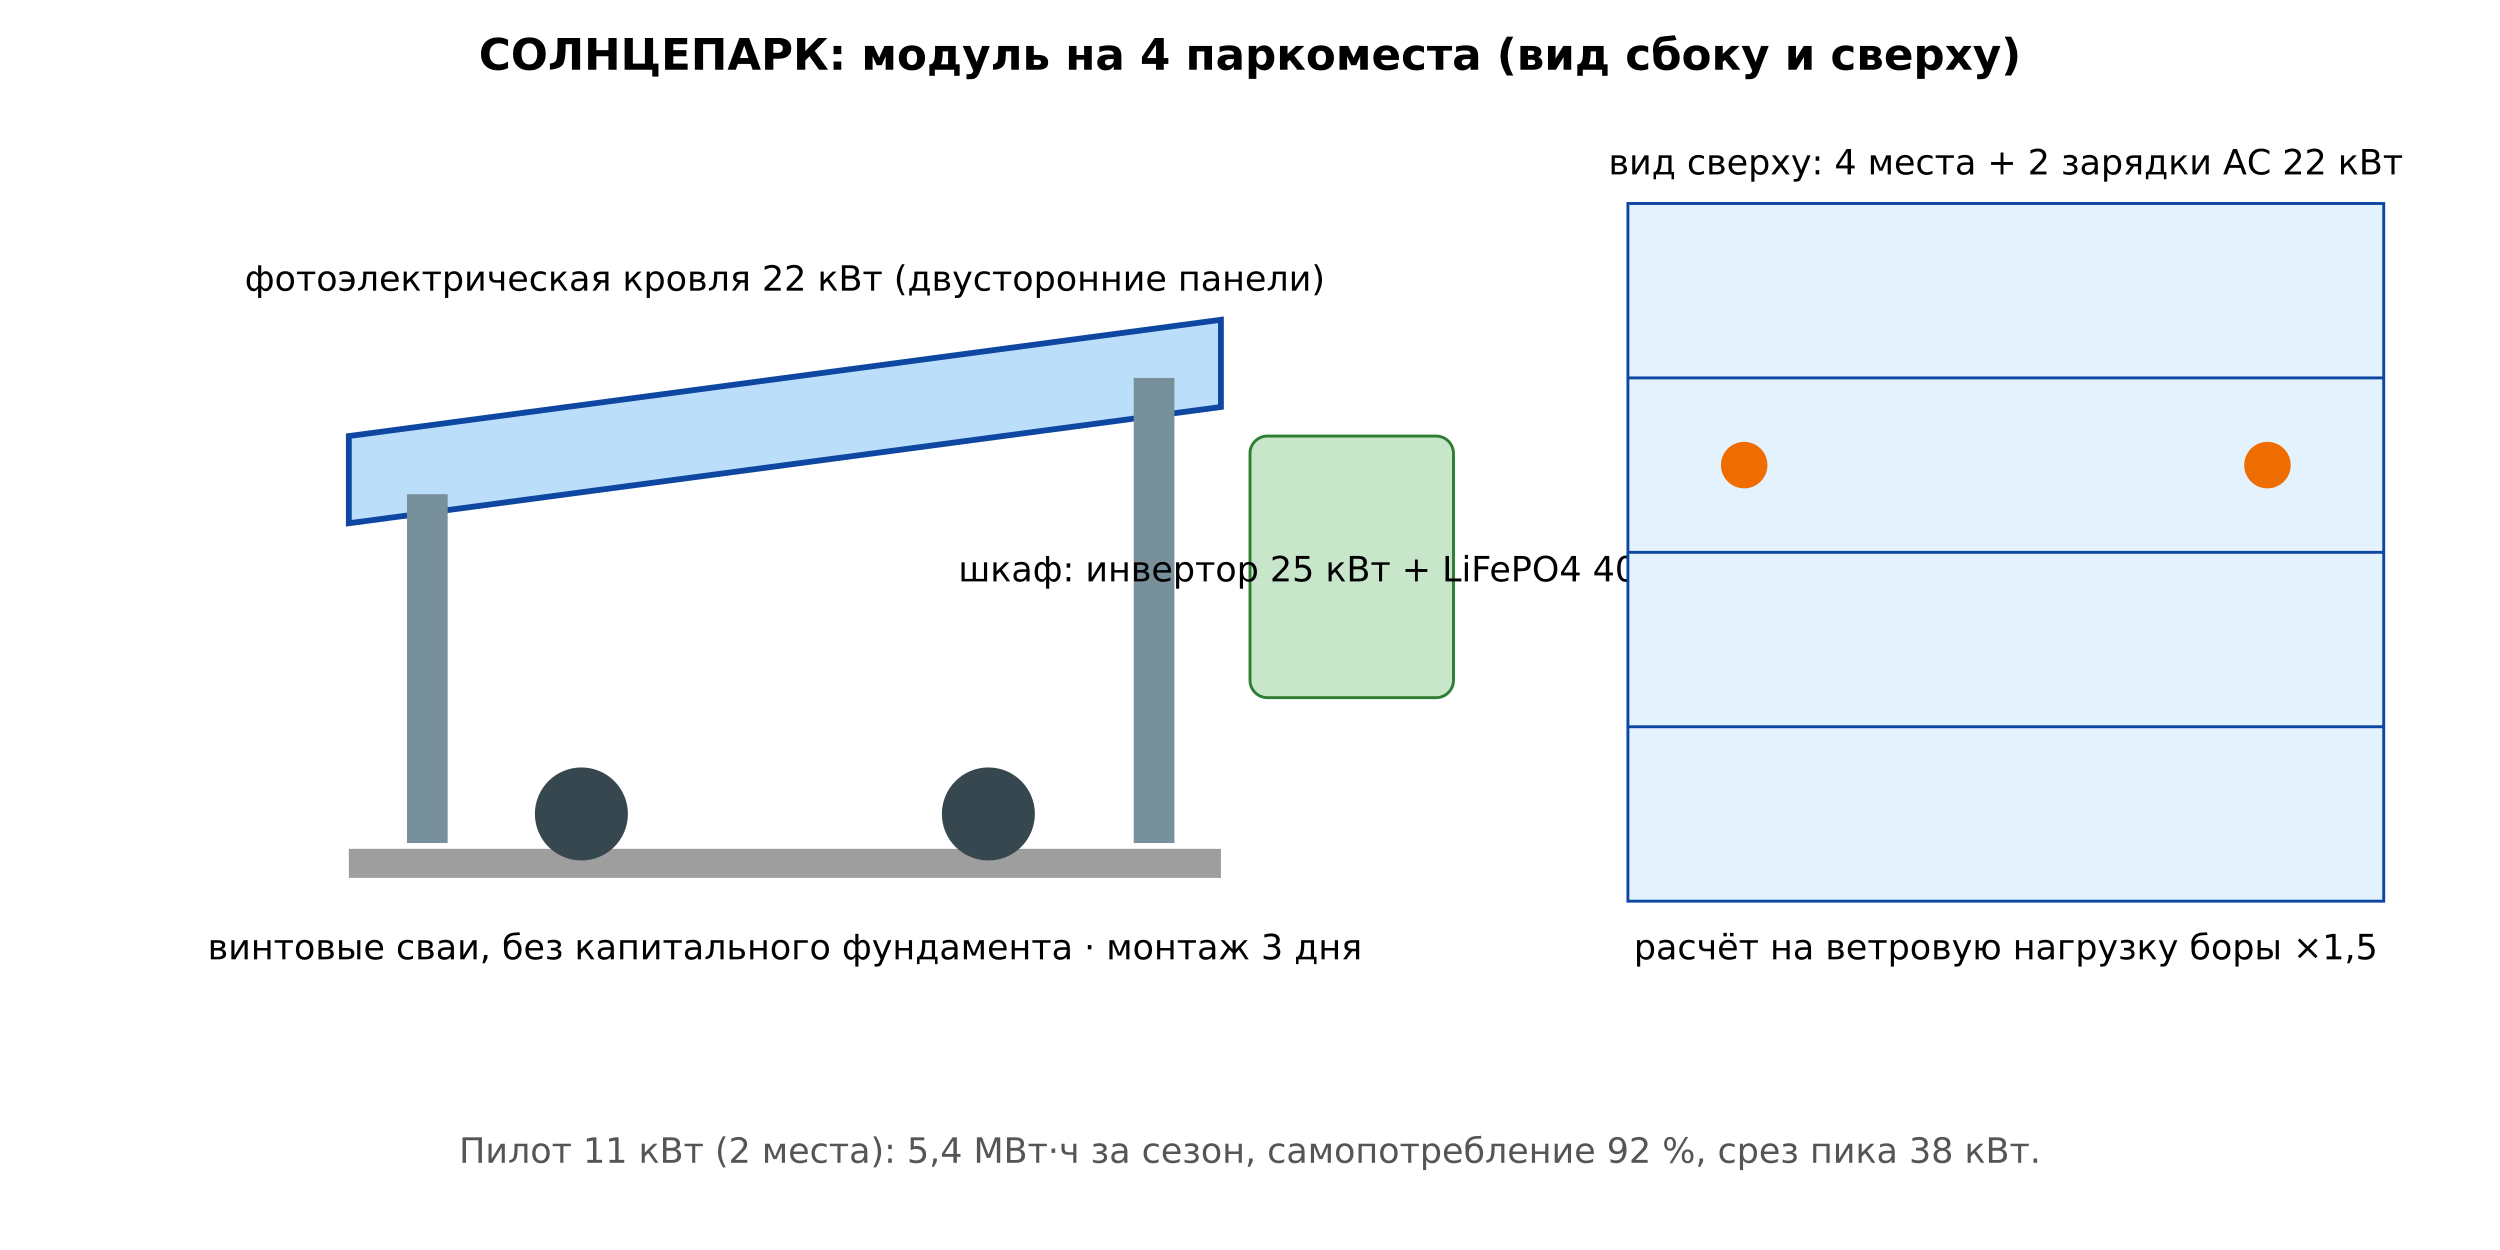
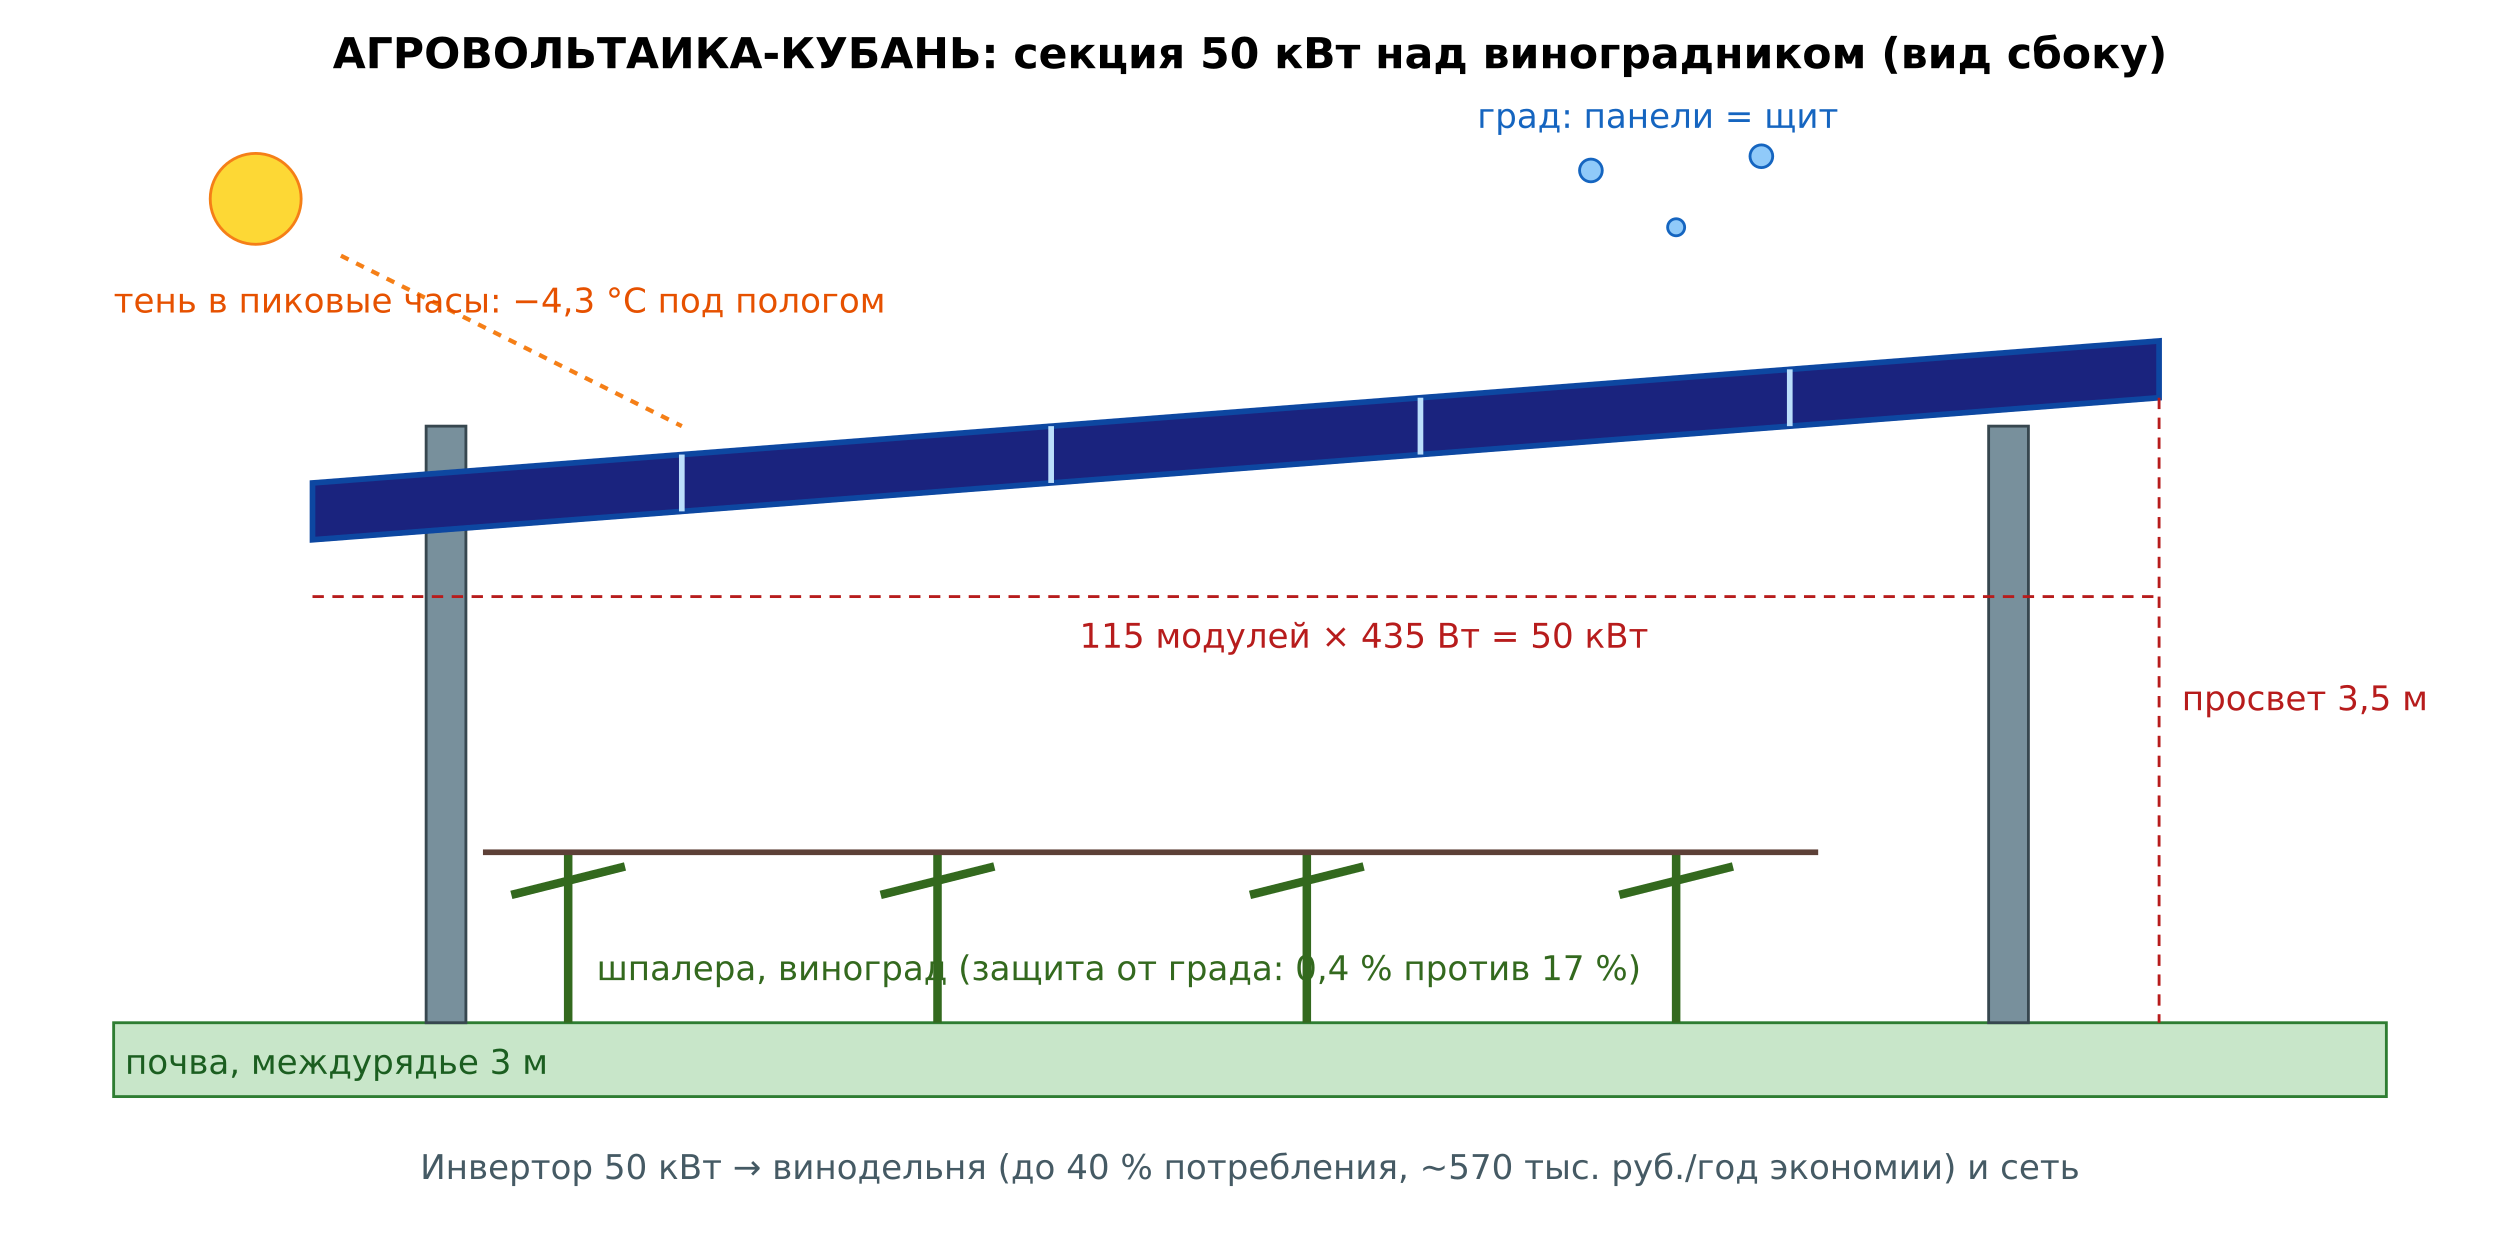
- <svg xmlns="http://www.w3.org/2000/svg" width="860" height="430" viewBox="0 0 860 430" font-family="DejaVu Sans, Arial" font-size="12">
-   <rect width="860" height="430" fill="#ffffff" />
-   <text x="430" y="24" text-anchor="middle" font-size="15" font-weight="bold">СОЛНЦЕПАРК: модуль на 4 паркоместа (вид сбоку и сверху)</text>
-   <polygon points="120,150 420,110 420,140 120,180" fill="#bbdefb" stroke="#0d47a1" stroke-width="2" />
-   <rect x="140" y="170" width="14" height="120" fill="#78909c" />
-   <rect x="390" y="130" width="14" height="160" fill="#78909c" />
-   <text x="270" y="100" text-anchor="middle">фотоэлектрическая кровля 22 кВт (двусторонние панели)</text>
-   <rect x="120" y="292" width="300" height="10" fill="#9e9e9e" />
-   <circle cx="200" cy="280" r="16" fill="#37474f" />
-   <circle cx="340" cy="280" r="16" fill="#37474f" />
-   <text x="270" y="330" text-anchor="middle">винтовые сваи, без капитального фундамента · монтаж 3 дня</text>
-   <rect x="430" y="150" width="70" height="90" rx="6" fill="#c8e6c9" stroke="#2e7d32" />
-   <text x="465" y="200" text-anchor="middle">шкаф: инвертор 25 кВт + LiFePO4 40 кВт·ч</text>
-   <rect x="560" y="70" width="260" height="240" fill="#e3f2fd" stroke="#0d47a1" />
-   <g stroke="#0d47a1">
-     <line x1="560" y1="130" x2="820" y2="130" />
-     <line x1="560" y1="190" x2="820" y2="190" />
-     <line x1="560" y1="250" x2="820" y2="250" />
+ <svg xmlns="http://www.w3.org/2000/svg" width="880" height="440" viewBox="0 0 880 440" font-family="DejaVu Sans, Arial" font-size="12">
+   <rect width="880" height="440" fill="#ffffff" />
+   <text x="440" y="24" text-anchor="middle" font-size="15" font-weight="bold">АГРОВОЛЬТАИКА-КУБАНЬ: секция 50 кВт над виноградником (вид сбоку)</text>
+   <rect x="40" y="360" width="800" height="26" fill="#c8e6c9" stroke="#2e7d32" />
+   <text x="44" y="378" fill="#1b5e20">почва, междурядье 3 м</text>
+   <rect x="150" y="150" width="14" height="210" fill="#78909c" stroke="#37474f" />
+   <rect x="700" y="150" width="14" height="210" fill="#78909c" stroke="#37474f" />
+   <polygon points="110,170 760,120 760,140 110,190" fill="#1a237e" stroke="#0d47a1" stroke-width="2" />
+   <line x1="240" y1="160" x2="240" y2="180" stroke="#bbdefb" stroke-width="2" />
+   <line x1="370" y1="150" x2="370" y2="170" stroke="#bbdefb" stroke-width="2" />
+   <line x1="500" y1="140" x2="500" y2="160" stroke="#bbdefb" stroke-width="2" />
+   <line x1="630" y1="130" x2="630" y2="150" stroke="#bbdefb" stroke-width="2" />
+   <g stroke="#33691e" stroke-width="3">
+     <line x1="200" y1="360" x2="200" y2="300" />
+     <line x1="180" y1="315" x2="220" y2="305" />
+     <line x1="330" y1="360" x2="330" y2="300" />
+     <line x1="310" y1="315" x2="350" y2="305" />
+     <line x1="460" y1="360" x2="460" y2="300" />
+     <line x1="440" y1="315" x2="480" y2="305" />
+     <line x1="590" y1="360" x2="590" y2="300" />
+     <line x1="570" y1="315" x2="610" y2="305" />
  </g>
-   <text x="690" y="60" text-anchor="middle">вид сверху: 4 места + 2 зарядки АС 22 кВт</text>
-   <circle cx="600" cy="160" r="8" fill="#ef6c00" />
-   <circle cx="780" cy="160" r="8" fill="#ef6c00" />
-   <text x="690" y="330" text-anchor="middle">расчёт на ветровую нагрузку боры ×1,5</text>
-   <text x="430" y="400" text-anchor="middle" fill="#555">Пилот 11 кВт (2 места): 5,4 МВт·ч за сезон, самопотребление 92 %, срез пика 38 кВт.</text>
+   <line x1="170" y1="300" x2="640" y2="300" stroke="#5d4037" stroke-width="2" />
+   <text x="210" y="345" fill="#33691e">шпалера, виноград (защита от града: 0,4 % против 17 %)</text>
+   <line x1="760" y1="140" x2="760" y2="360" stroke="#b71c1c" stroke-width="1" stroke-dasharray="4 3" />
+   <text x="768" y="250" fill="#b71c1c">просвет 3,5 м</text>
+   <line x1="110" y1="210" x2="760" y2="210" stroke="#b71c1c" stroke-width="1" stroke-dasharray="4 3" />
+   <text x="380" y="228" fill="#b71c1c">115 модулей × 435 Вт = 50 кВт</text>
+   <circle cx="90" cy="70" r="16" fill="#fdd835" stroke="#f57f17" />
+   <line x1="120" y1="90" x2="240" y2="150" stroke="#f57f17" stroke-width="1.5" stroke-dasharray="3 3" />
+   <text x="40" y="110" fill="#e65100">тень в пиковые часы: −4,3 °С под пологом</text>
+   <g fill="#90caf9" stroke="#1565c0">
+     <circle cx="560" cy="60" r="4" />
+     <circle cx="590" cy="80" r="3" />
+     <circle cx="620" cy="55" r="4" />
+   </g>
+   <text x="520" y="45" fill="#1565c0">град: панели = щит</text>
+   <text x="440" y="415" text-anchor="middle" fill="#455a64">Инвертор 50 кВт → винодельня (до 40 % потребления, ~570 тыс. руб./год экономии) и сеть</text>
</svg>
